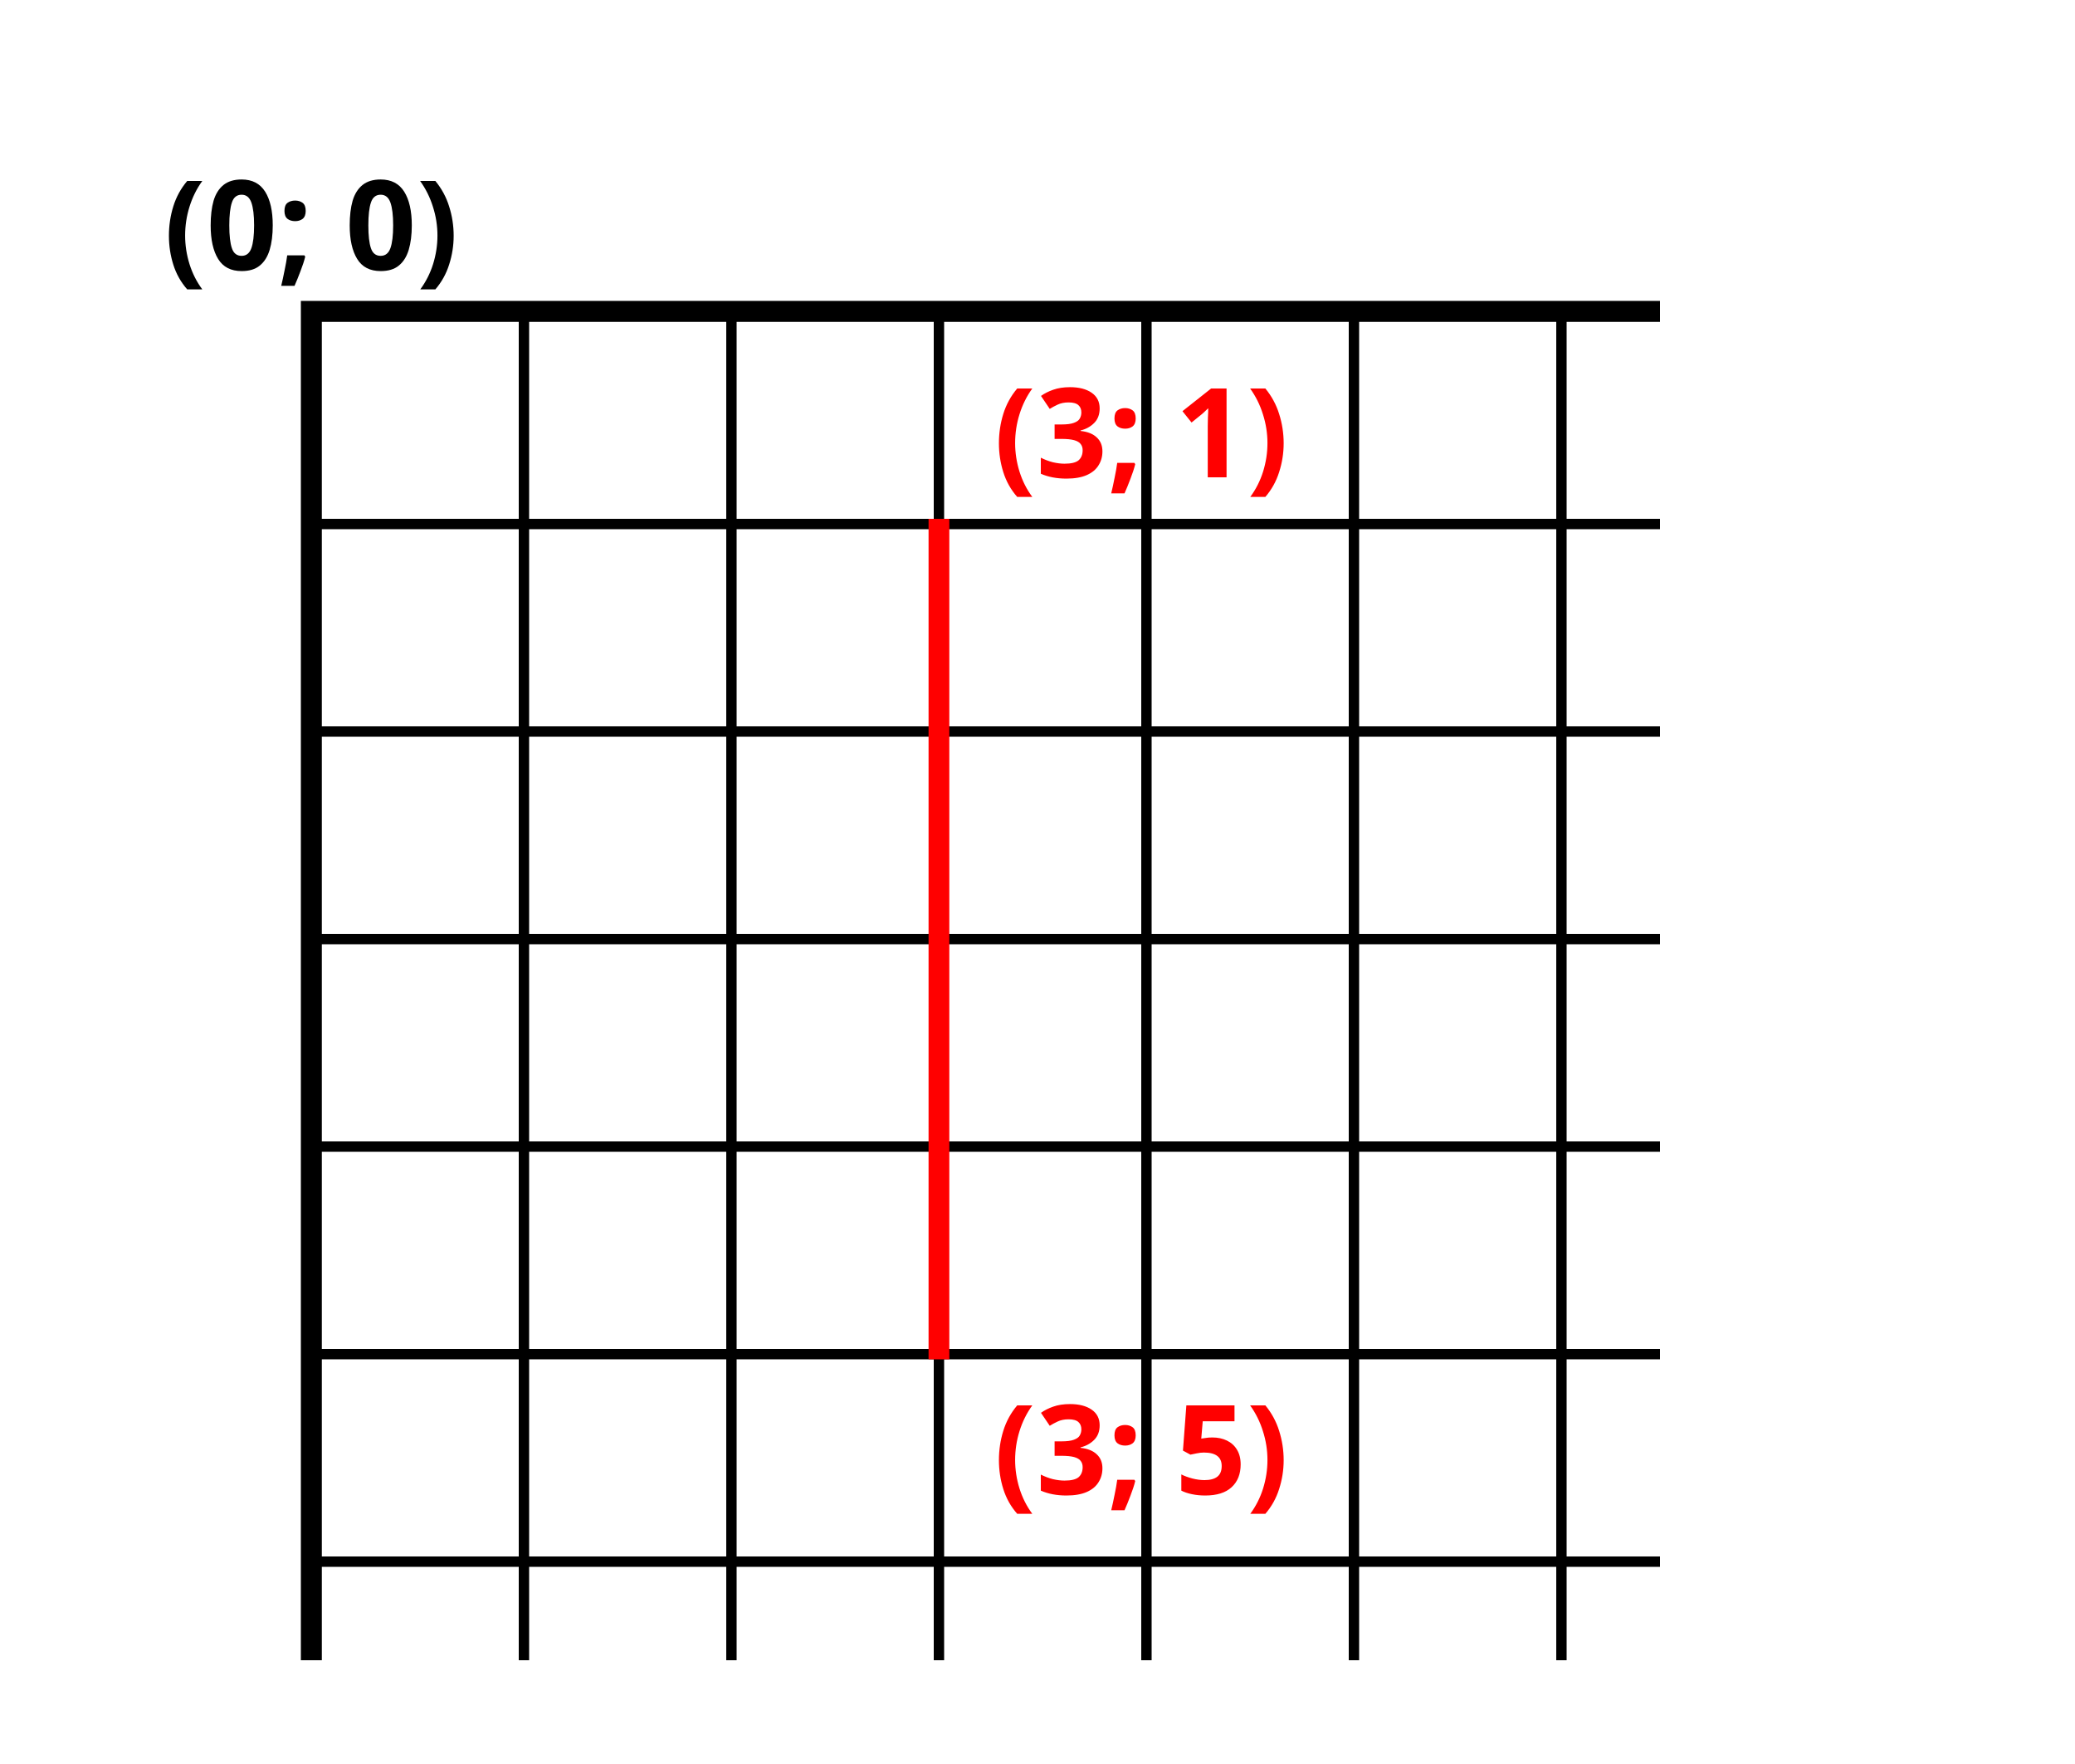
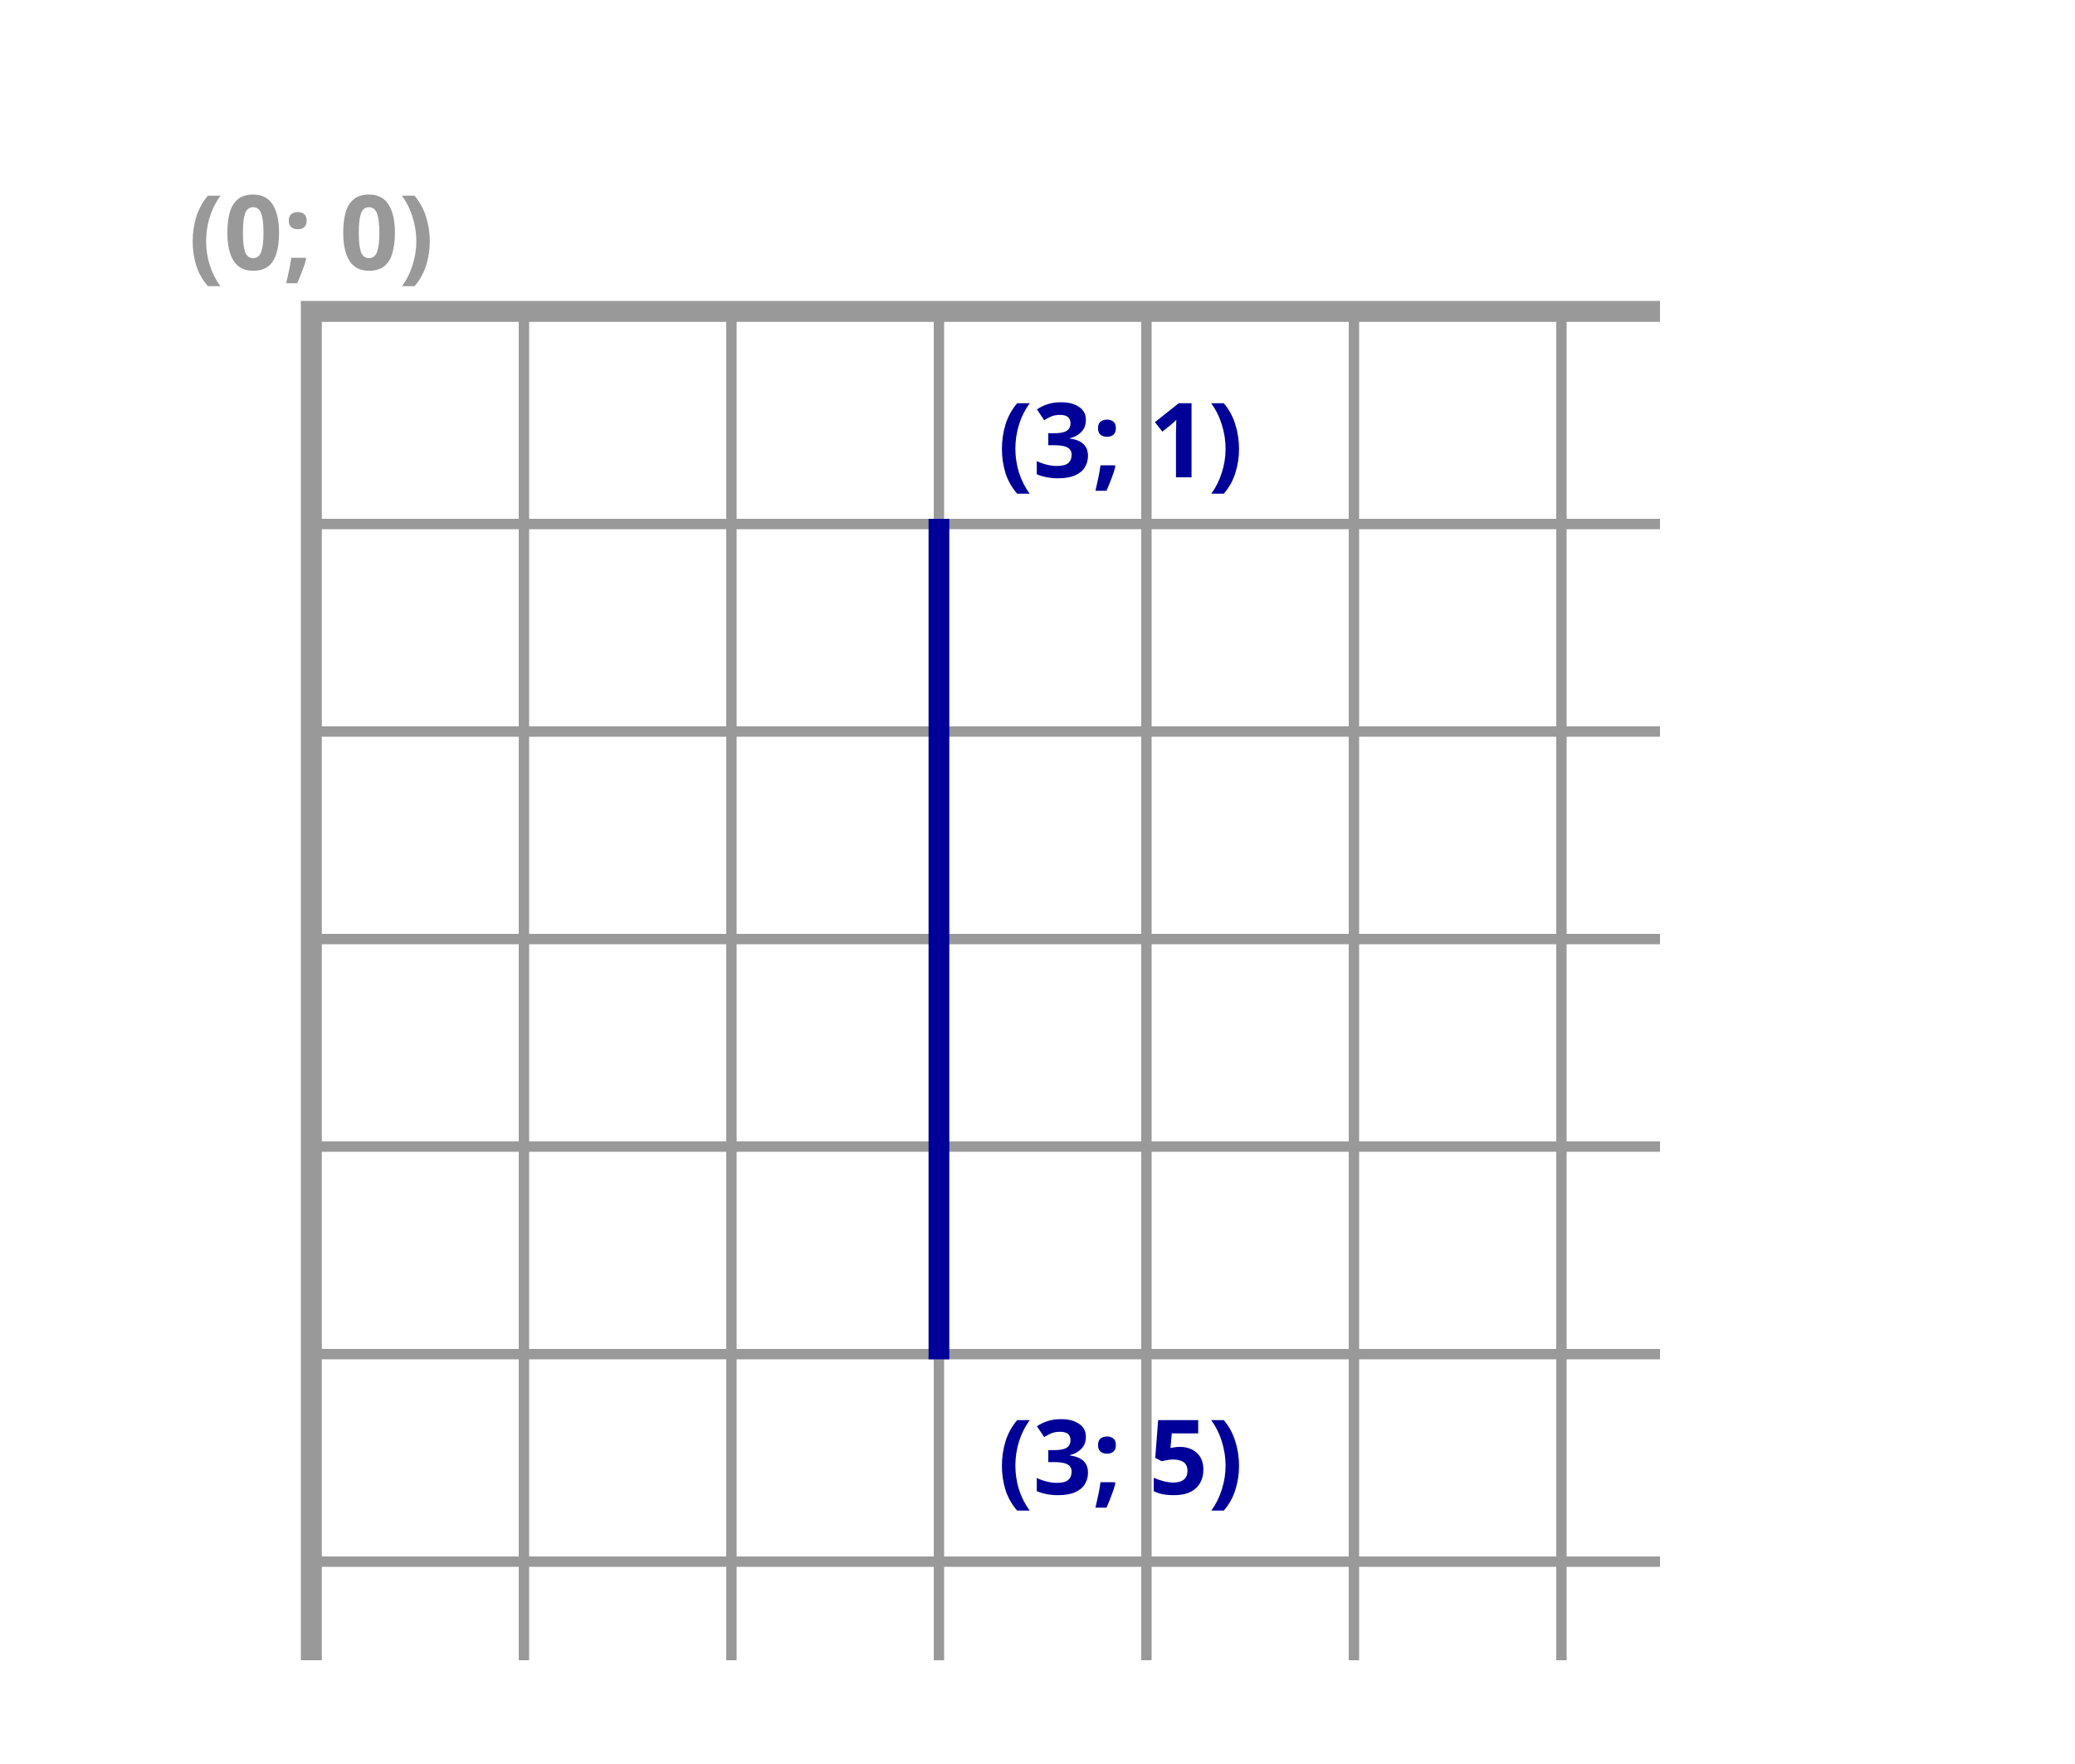
<svg xmlns="http://www.w3.org/2000/svg" viewBox="0 0 200 170" width="400" height="340">
  <g transform="translate(30, 30)">
-     <path d="M 130 0L 0 0L 0 130" fill="none" stroke="#000" stroke-width="2" />
-     <path stroke="#000" d="M 0 0.5L 130 0.5M 0.5 0L 0.5 130M 0 20.5L 130 20.5M 20.5 0L 20.5 130M 0 40.5L 130 40.5M 40.5 0L 40.5 130M 0 60.5L 130 60.5M 60.5 0L 60.5 130M 0 80.5L 130 80.5M 80.5 0L 80.5 130M 0 100.5L 130 100.5M 100.5 0L 100.5 130M 0 120.5L 130 120.5M 120.5 0L 120.5 130" />
+     <path d="M 130 0L 0 0L 0 130" fill="none" stroke="hsl(0, 0%, 60%)" stroke-width="2" />
+     <path stroke="hsl(0, 0%, 60%)" d="M 0 0.5L 130 0.5M 0.5 0L 0.5 130M 0 20.5L 130 20.5M 20.5 0L 20.5 130M 0 40.5L 130 40.5M 40.5 0L 40.5 130M 0 60.5L 130 60.5M 60.5 0L 60.5 130M 0 80.5L 130 80.5M 80.5 0L 80.5 130M 0 100.5L 130 100.5M 100.5 0L 100.5 130M 0 120.5L 130 120.5M 120.5 0L 120.5 130" />
  </g>
-   <path stroke="red" stroke-width="2" d="M 90.5 50L 90.5 131" />
+   <path stroke="hsl(240, 100%, 30%)" stroke-width="2" d="M 90.5 50L 90.5 131" />
  <g>
-     <text font-size="12px" font-family="sans-serif" font-weight="bold" text-anchor="middle" x="30" y="26">(0; 0)</text>
-     <text font-size="12px" font-family="sans-serif" font-weight="bold" text-anchor="middle" fill="red" x="110" y="46">(3; 1)</text>
-     <text font-size="12px" font-family="sans-serif" font-weight="bold" text-anchor="middle" fill="red" x="110" y="144">(3; 5)</text>
+     <text font-size="10px" font-family="sans-serif" font-weight="bold" text-anchor="middle" fill="hsl(0, 0%, 60%)" x="30" y="26">(0; 0)</text>
+     <text font-size="10px" font-family="sans-serif" font-weight="bold" text-anchor="middle" fill="hsl(240, 100%, 30%)" x="108" y="46">(3; 1)</text>
+     <text font-size="10px" font-family="sans-serif" font-weight="bold" text-anchor="middle" fill="hsl(240, 100%, 30%)" x="108" y="144">(3; 5)</text>
  </g>
</svg>
